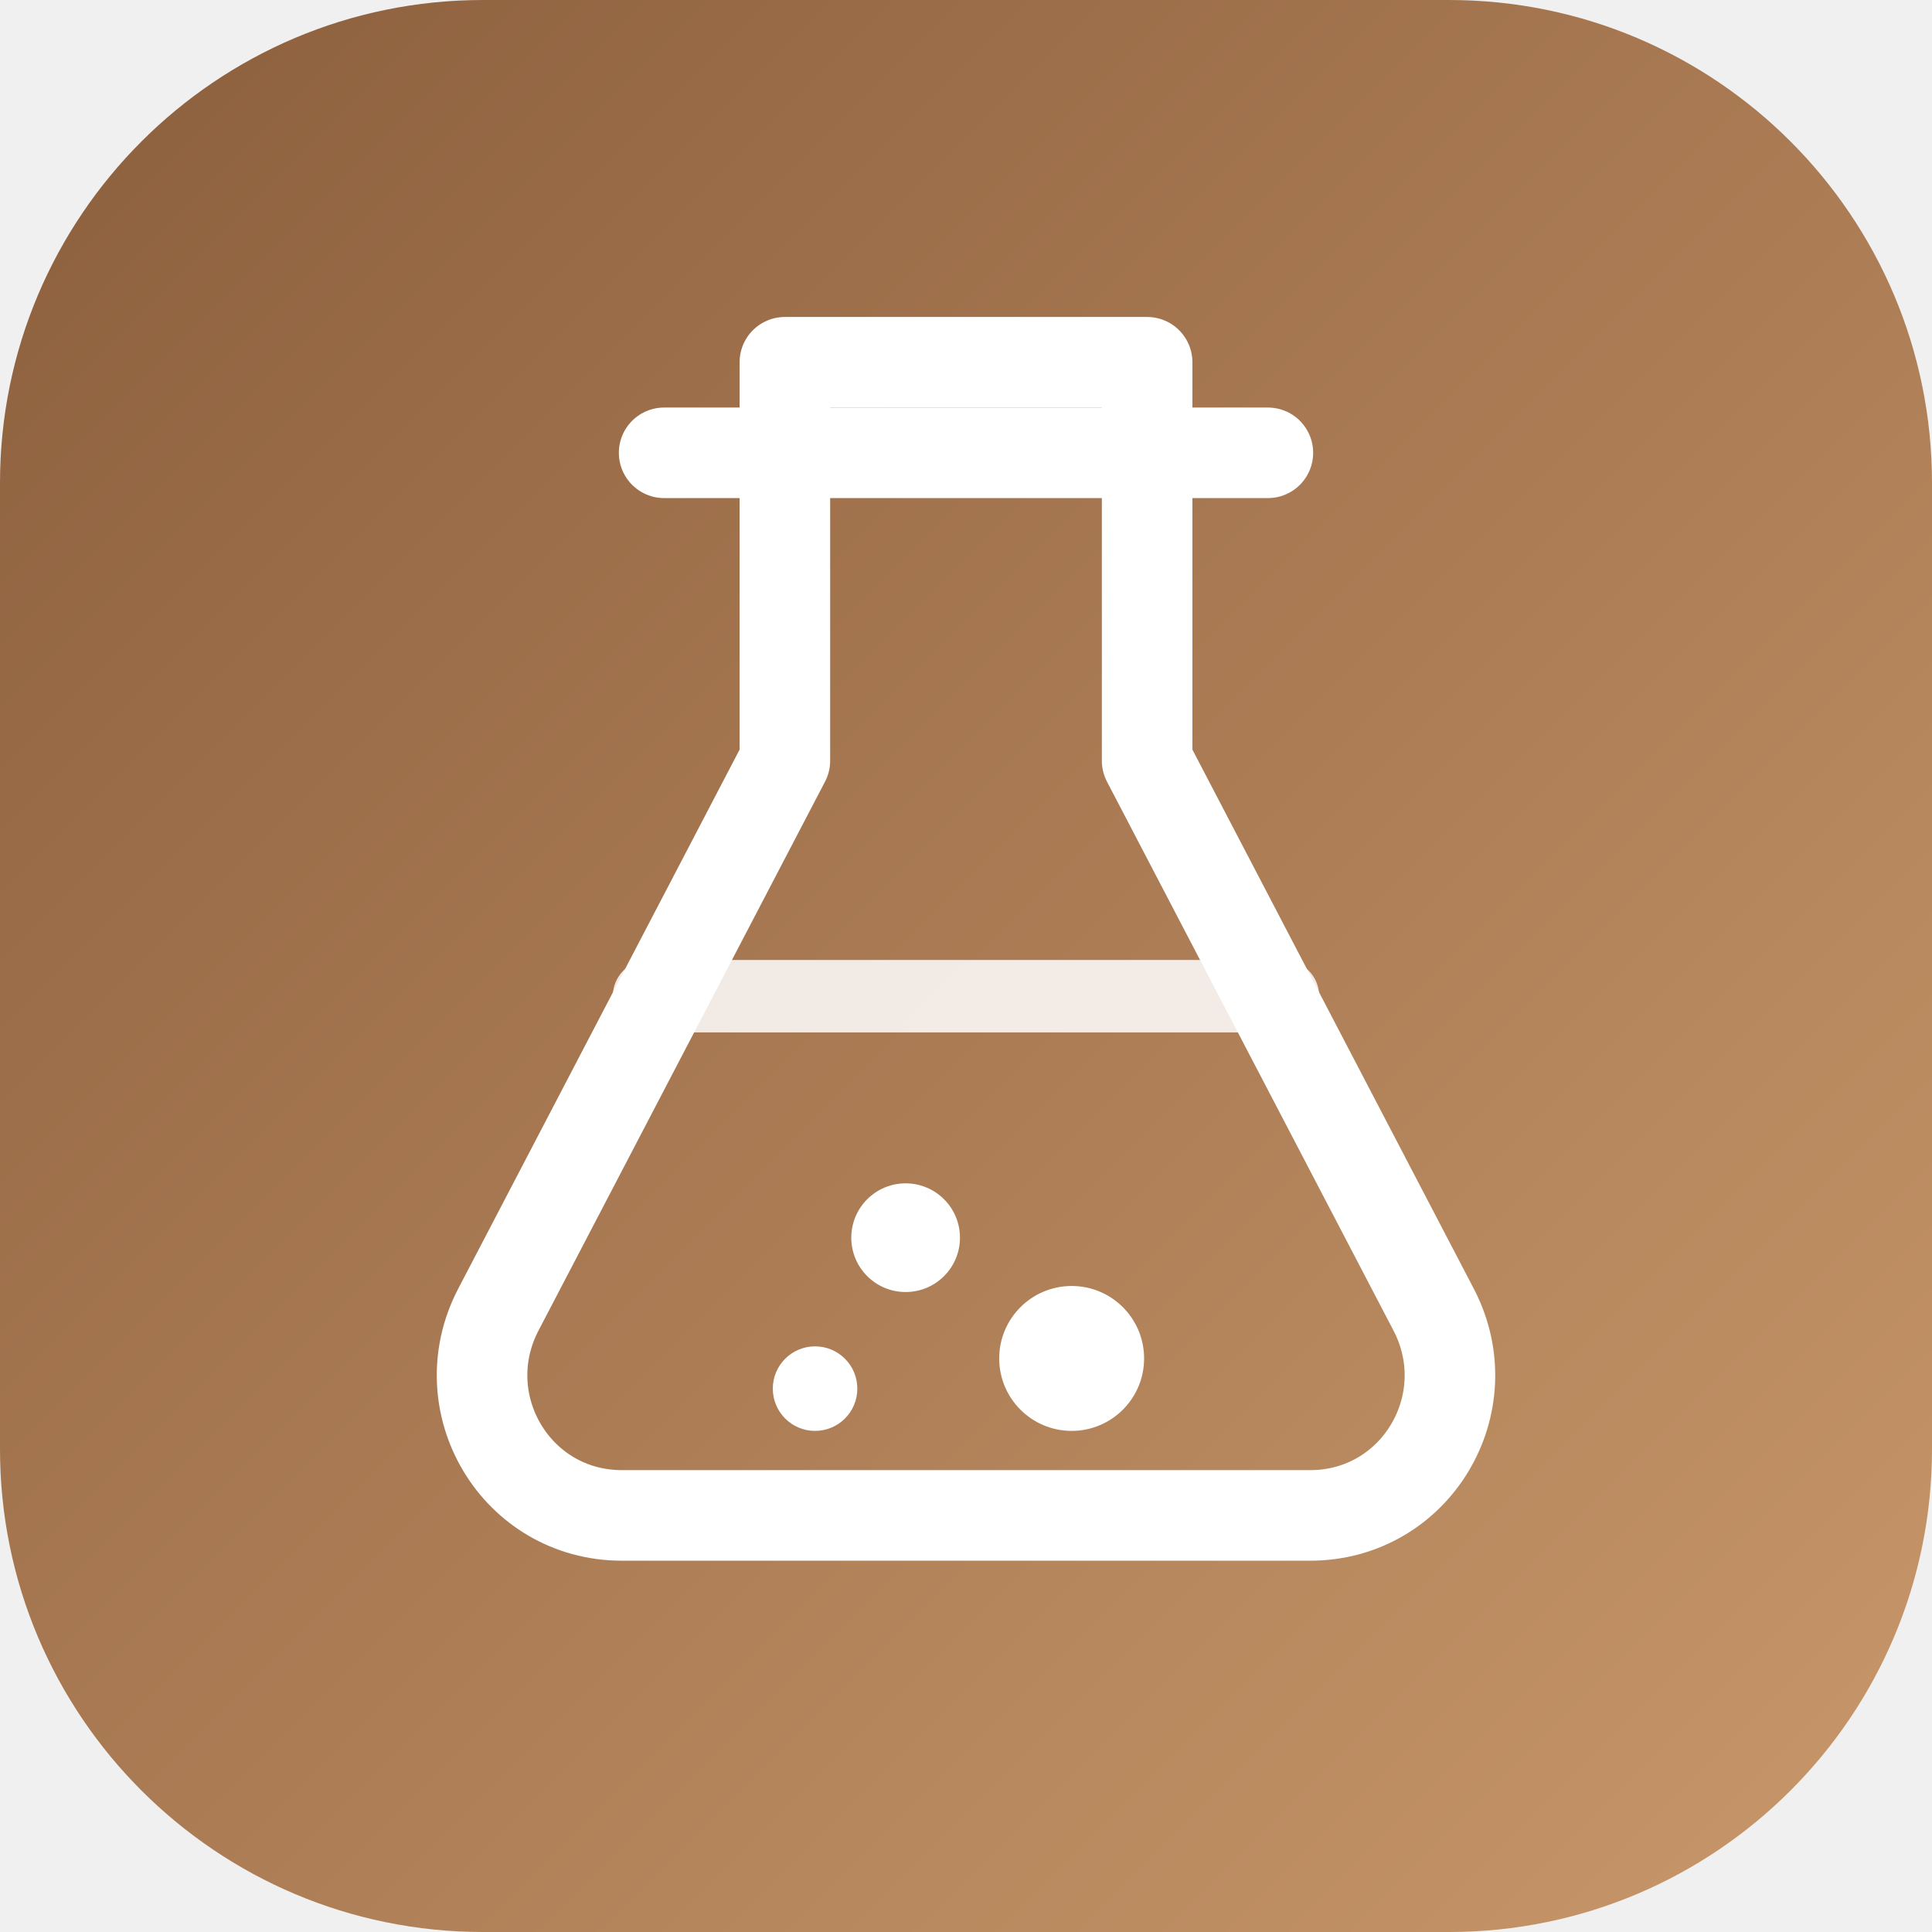
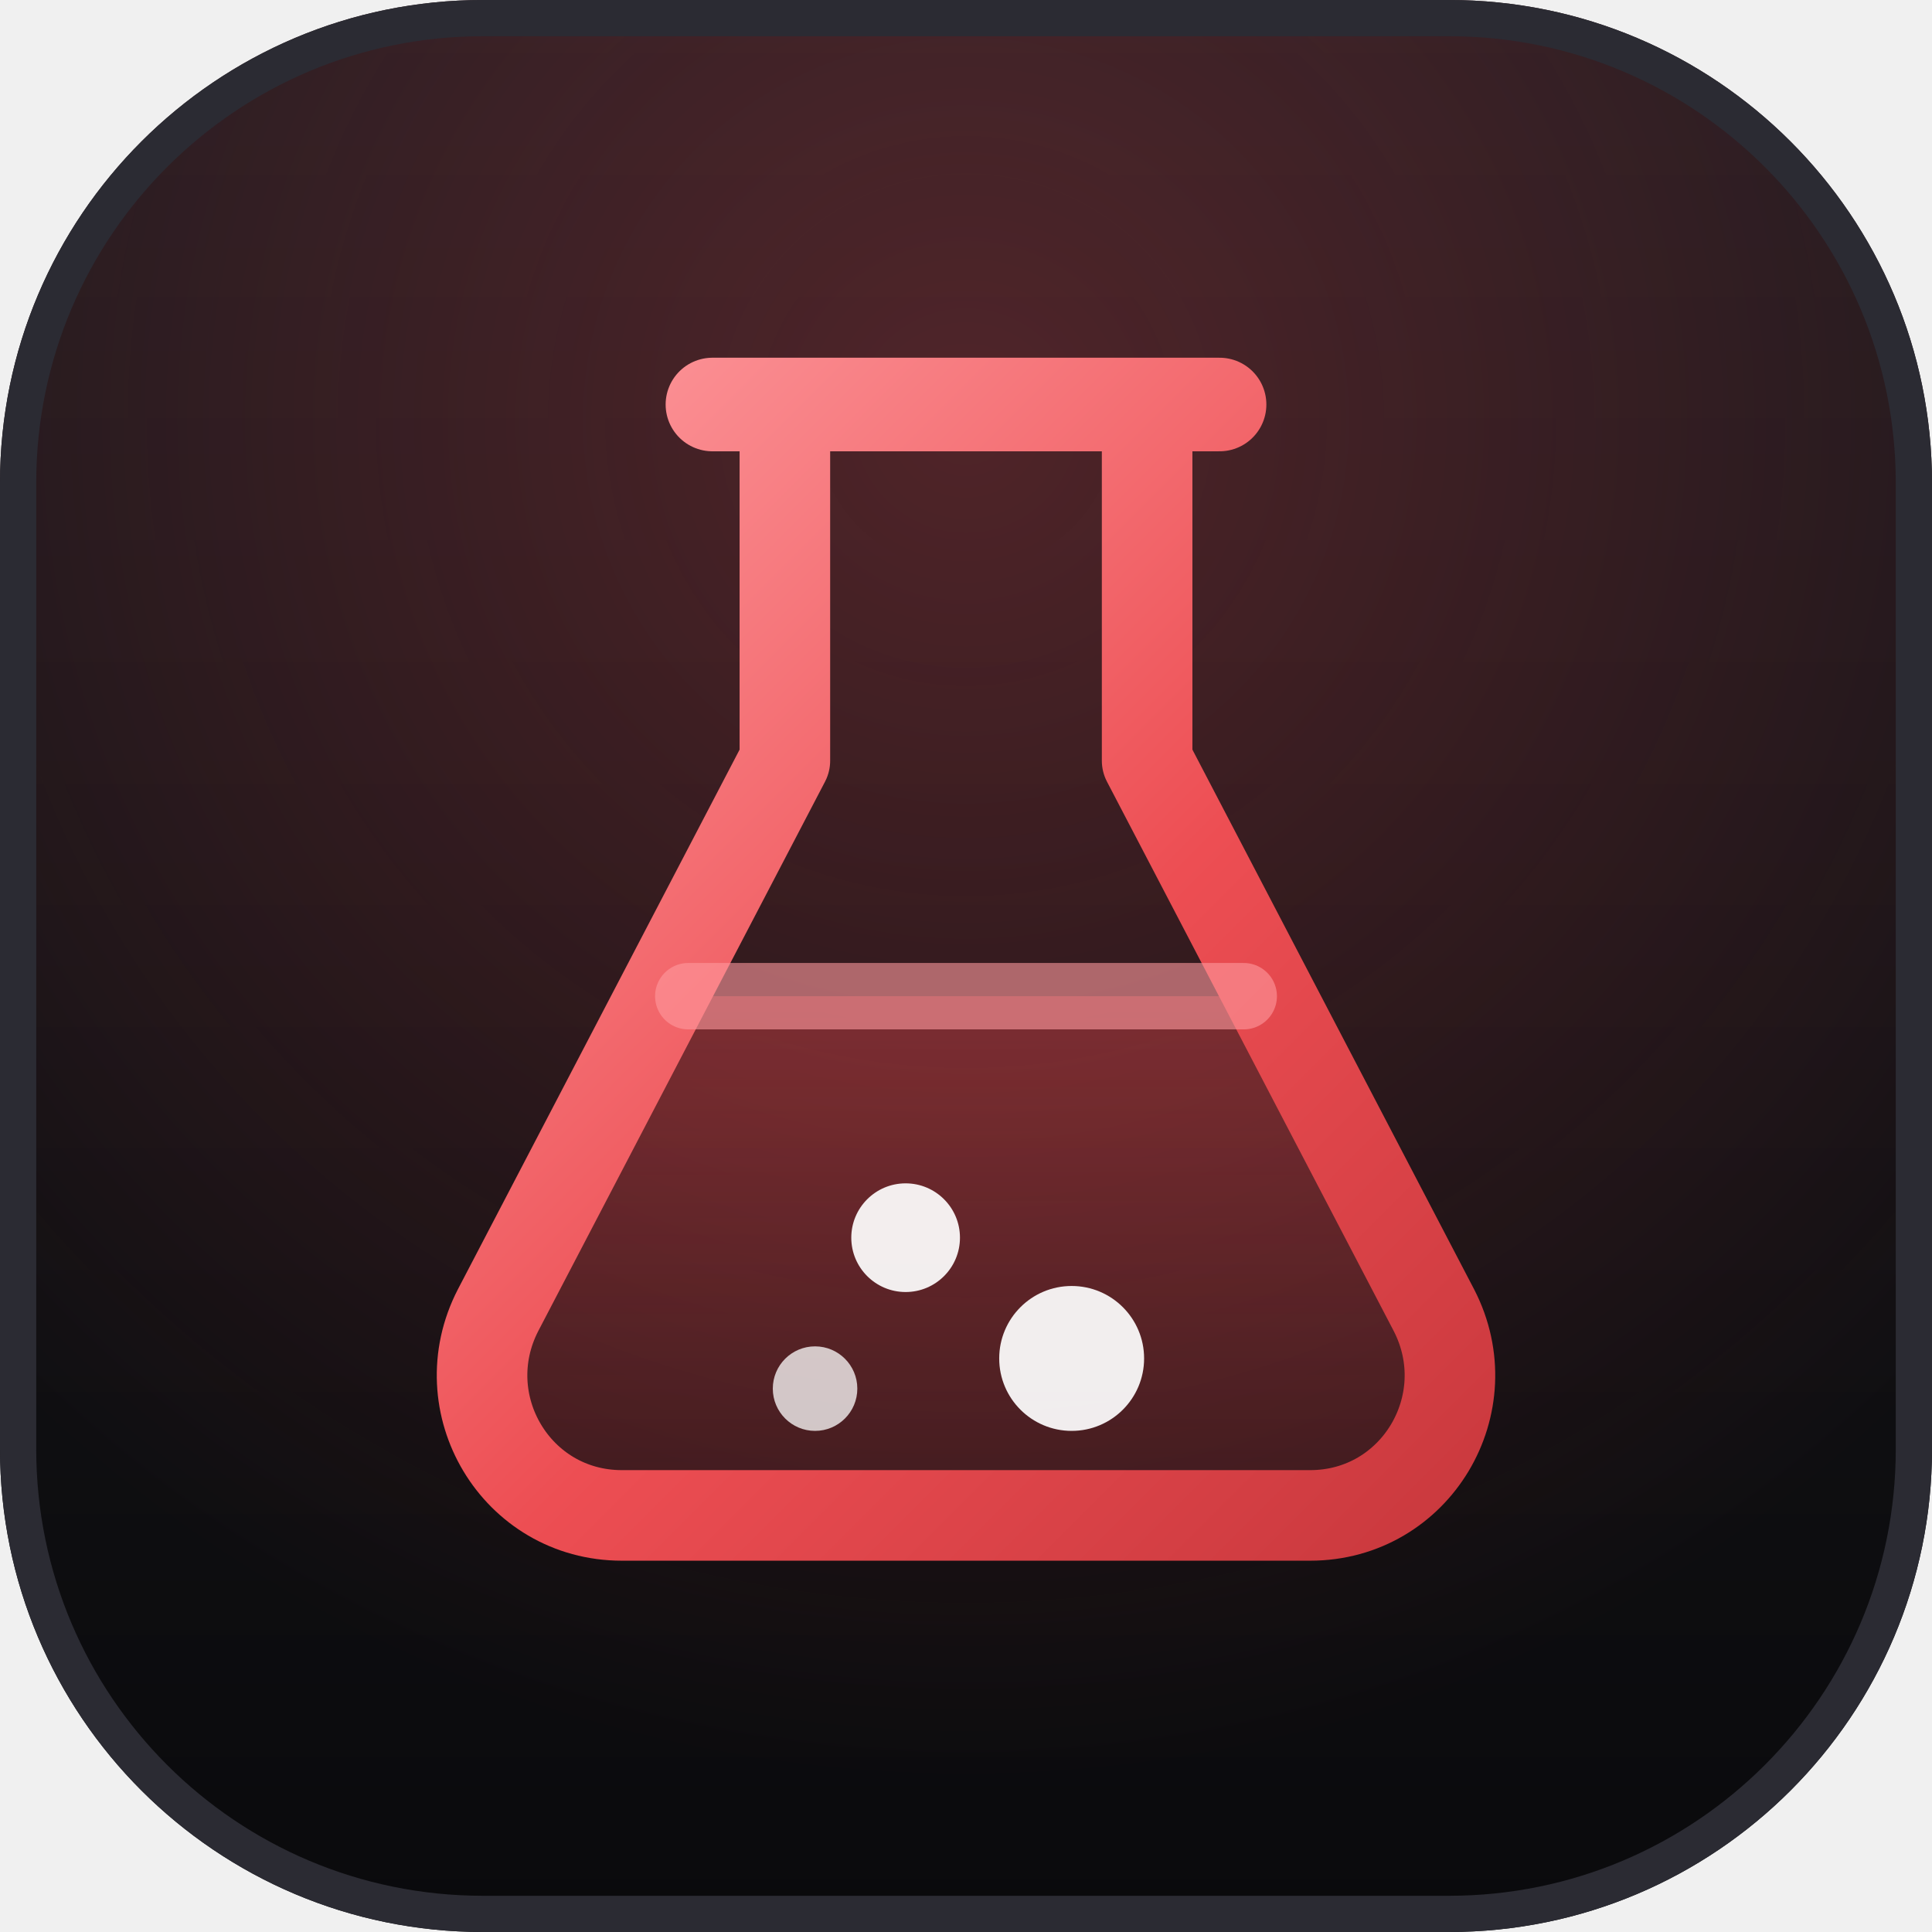
- <svg xmlns="http://www.w3.org/2000/svg" viewBox="0 0 64 64" width="64" height="64">
+ <svg xmlns="http://www.w3.org/2000/svg" viewBox="0 0 64 64" width="64" height="64" role="img" aria-label="LAPS">
  <defs>
-     <linearGradient id="g" x1="0" y1="0" x2="1" y2="1">
-       <stop offset="0" stop-color="#8B5E3C" />
-       <stop offset="1" stop-color="#C9986B" />
+     <linearGradient id="bg" x1="0" y1="0" x2="0" y2="1">
+       <stop offset="0" stop-color="#1A1A1F" />
+       <stop offset="1" stop-color="#0A0A0C" />
    </linearGradient>
+     <radialGradient id="glow" cx="0.5" cy="0.22" r="0.7">
+       <stop offset="0" stop-color="#E5484D" stop-opacity="0.28" />
+       <stop offset="1" stop-color="#E5484D" stop-opacity="0" />
+     </radialGradient>
+     <linearGradient id="accent" gradientUnits="userSpaceOnUse" x1="12" y1="12" x2="52" y2="52">
+       <stop offset="0" stop-color="#FFA2A6" />
+       <stop offset="0.55" stop-color="#ED4E53" />
+       <stop offset="1" stop-color="#C4353A" />
+     </linearGradient>
+     <linearGradient id="liquid" x1="0" y1="0" x2="0" y2="1">
+       <stop offset="0" stop-color="#E5484D" stop-opacity="0.42" />
+       <stop offset="1" stop-color="#E5484D" stop-opacity="0.12" />
+     </linearGradient>
+     <clipPath id="flaskClip">
+       <path d="M26 13.5v11.7L16.5 43.4c-1.6 3.1.6 6.8 4.1 6.8h22.8c3.5 0 5.7-3.7 4.1-6.8L38 25.2V13.5z" />
+     </clipPath>
  </defs>
-   <rect width="64" height="64" rx="16" fill="url(#g)" />
-   <path d="M26 12h12v13.2l9.5 18.2c1.6 3.1-.6 6.8-4.1 6.8H20.6c-3.5 0-5.7-3.7-4.1-6.8L26 25.2V12z" fill="none" stroke="#fff" stroke-width="3" stroke-linejoin="round" stroke-linecap="round" />
-   <path d="M22 15h20" stroke="#fff" stroke-width="3" stroke-linecap="round" />
-   <path d="M21.5 33h21" stroke="#fff" stroke-width="2.4" stroke-linecap="round" opacity="0.85" />
-   <circle cx="30" cy="41" r="1.8" fill="#fff" />
-   <circle cx="35.5" cy="45" r="2.4" fill="#fff" />
-   <circle cx="27" cy="46" r="1.4" fill="#fff" />
+   <rect width="64" height="64" rx="16" fill="url(#bg)" />
+   <rect width="64" height="64" rx="16" fill="url(#glow)" />
+   <rect x="0.6" y="0.6" width="62.8" height="62.8" rx="15.4" fill="none" stroke="#2B2B33" stroke-width="1.2" />
+   <g clip-path="url(#flaskClip)">
+     <rect x="16" y="33" width="32" height="22" fill="url(#liquid)" />
+   </g>
+   <path d="M26 13.5v11.7L16.5 43.4c-1.6 3.1.6 6.8 4.1 6.8h22.8c3.5 0 5.7-3.7 4.1-6.8L38 25.2V13.5" fill="none" stroke="url(#accent)" stroke-width="3" stroke-linejoin="round" stroke-linecap="round" />
+   <path d="M23.6 13.4h16.8" stroke="url(#accent)" stroke-width="3.1" stroke-linecap="round" />
+   <path d="M22.8 33h18.4" stroke="#FF9A9E" stroke-width="2.2" stroke-linecap="round" opacity="0.6" />
+   <circle cx="30" cy="41" r="1.8" fill="#FFFFFF" opacity="0.92" />
+   <circle cx="35.5" cy="45" r="2.4" fill="#FFFFFF" opacity="0.92" />
+   <circle cx="27" cy="46" r="1.4" fill="#FFFFFF" opacity="0.75" />
</svg>
